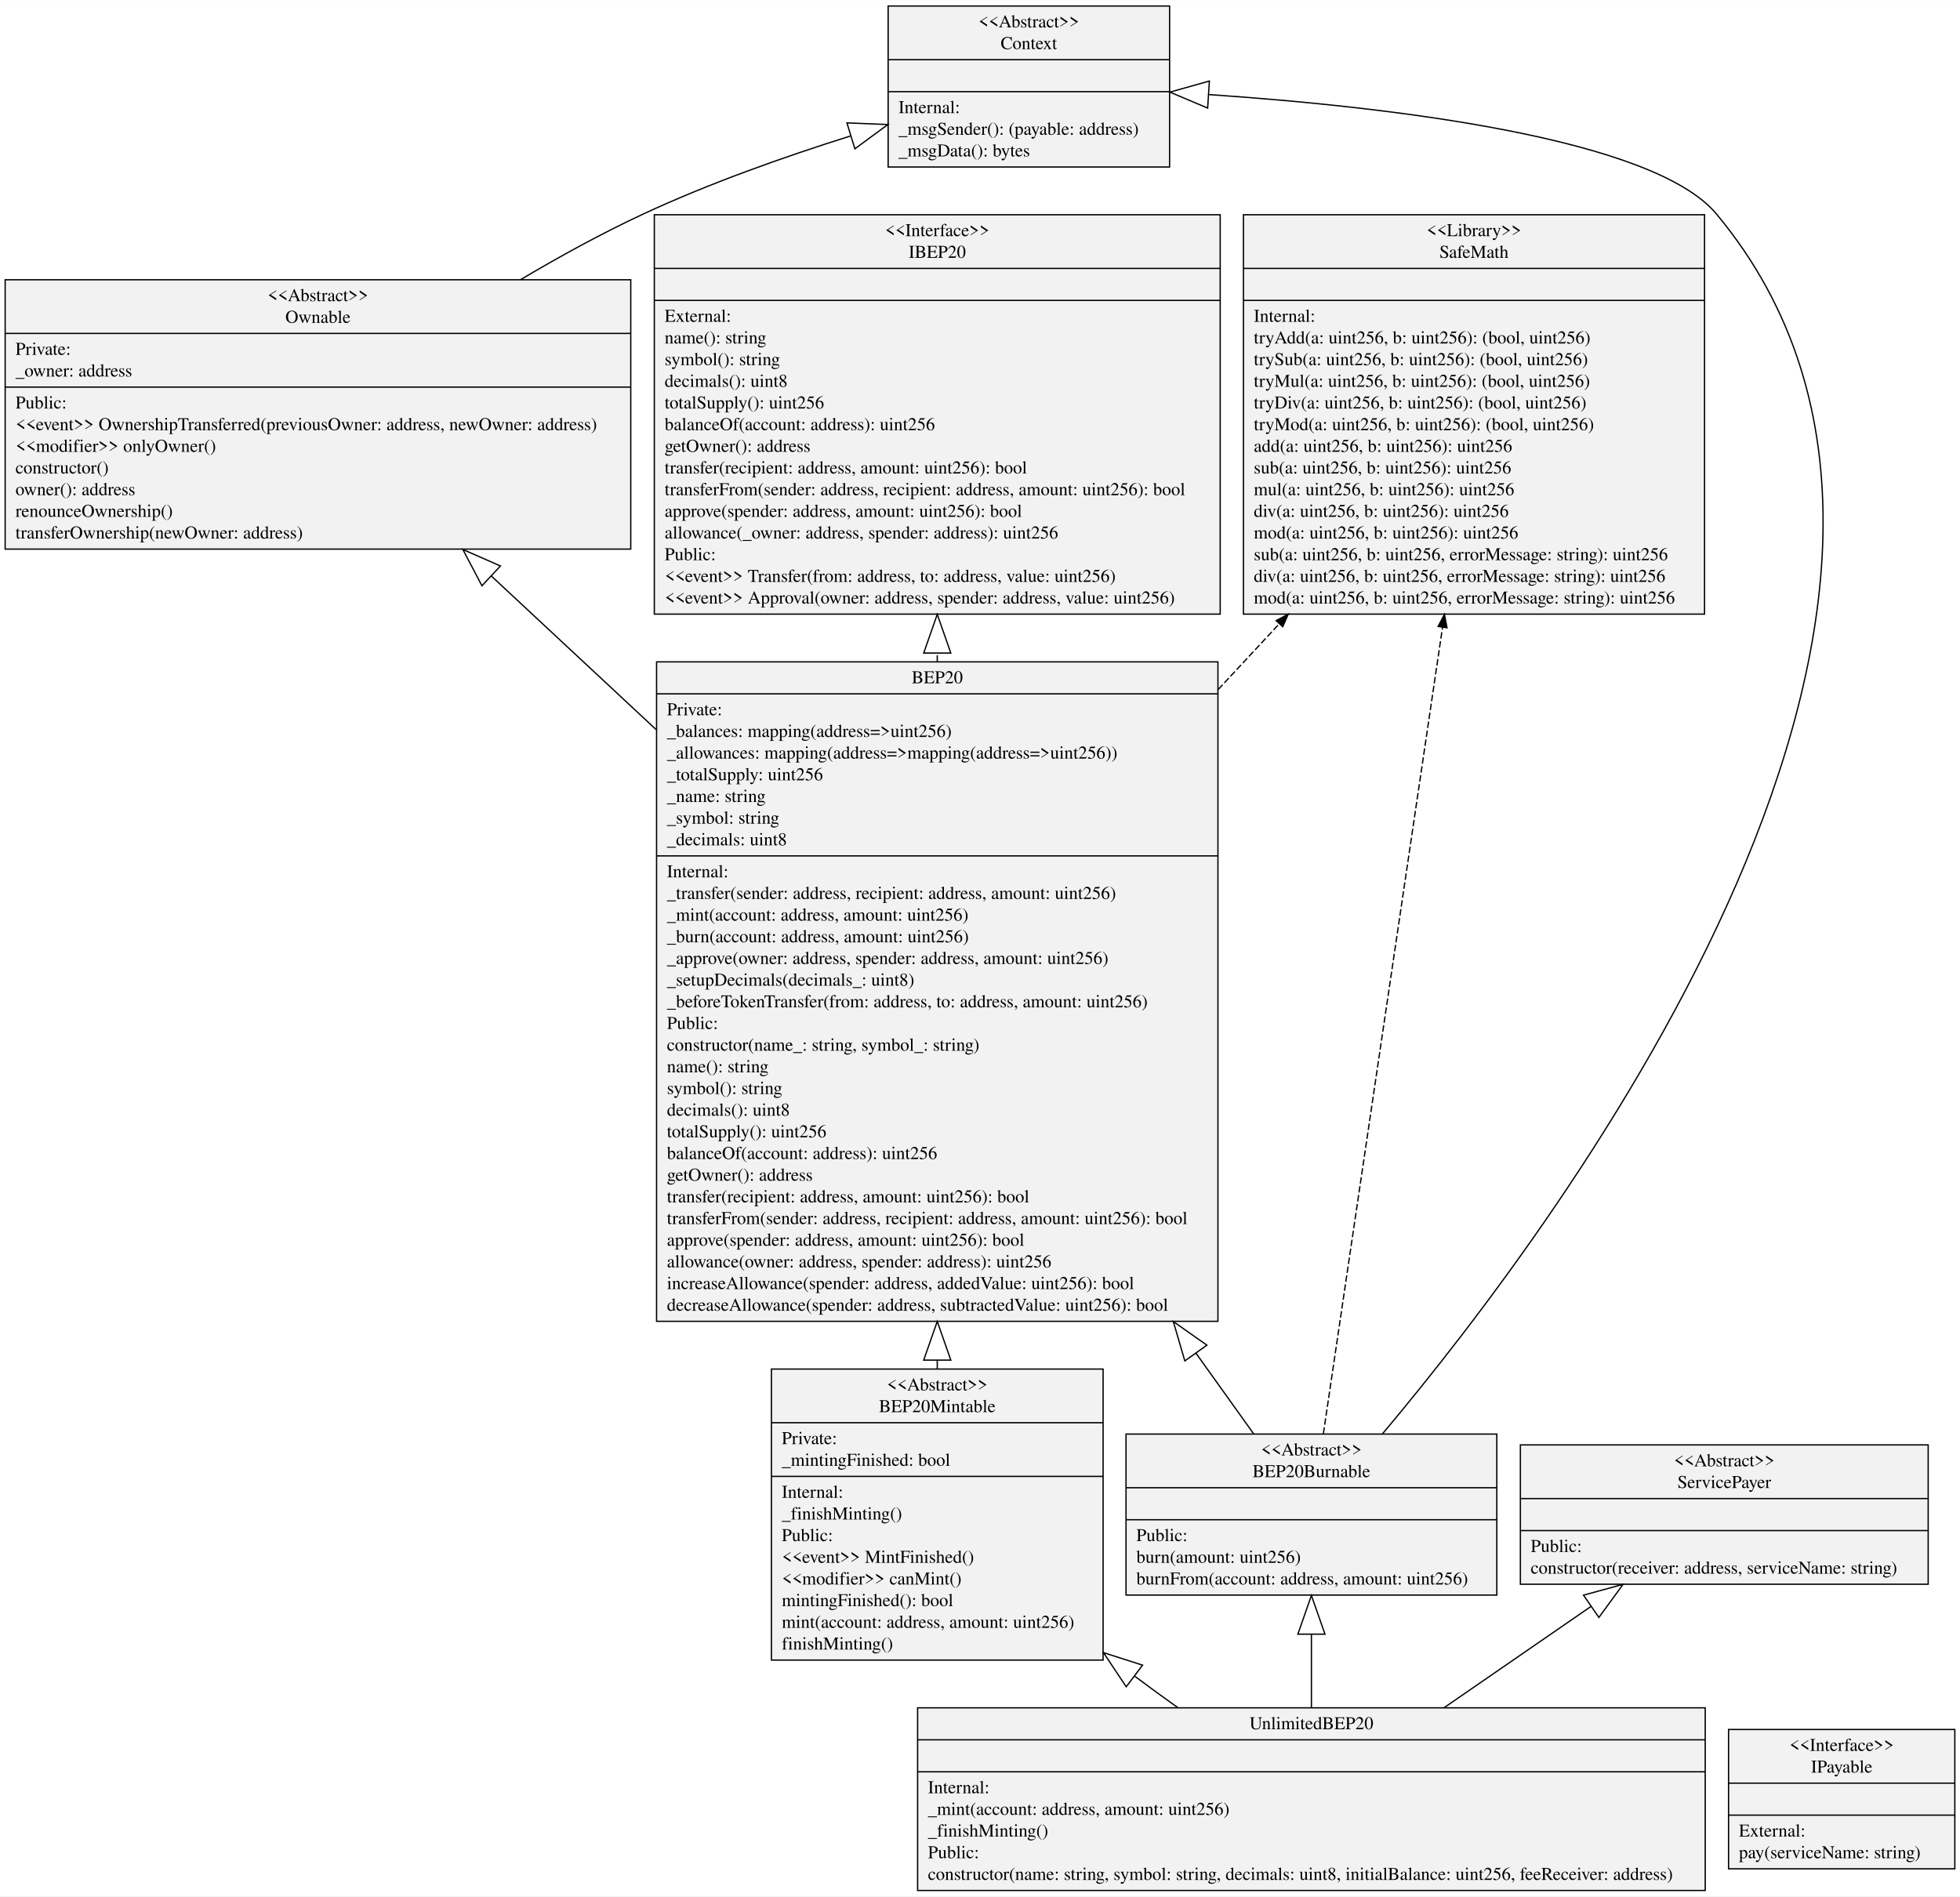
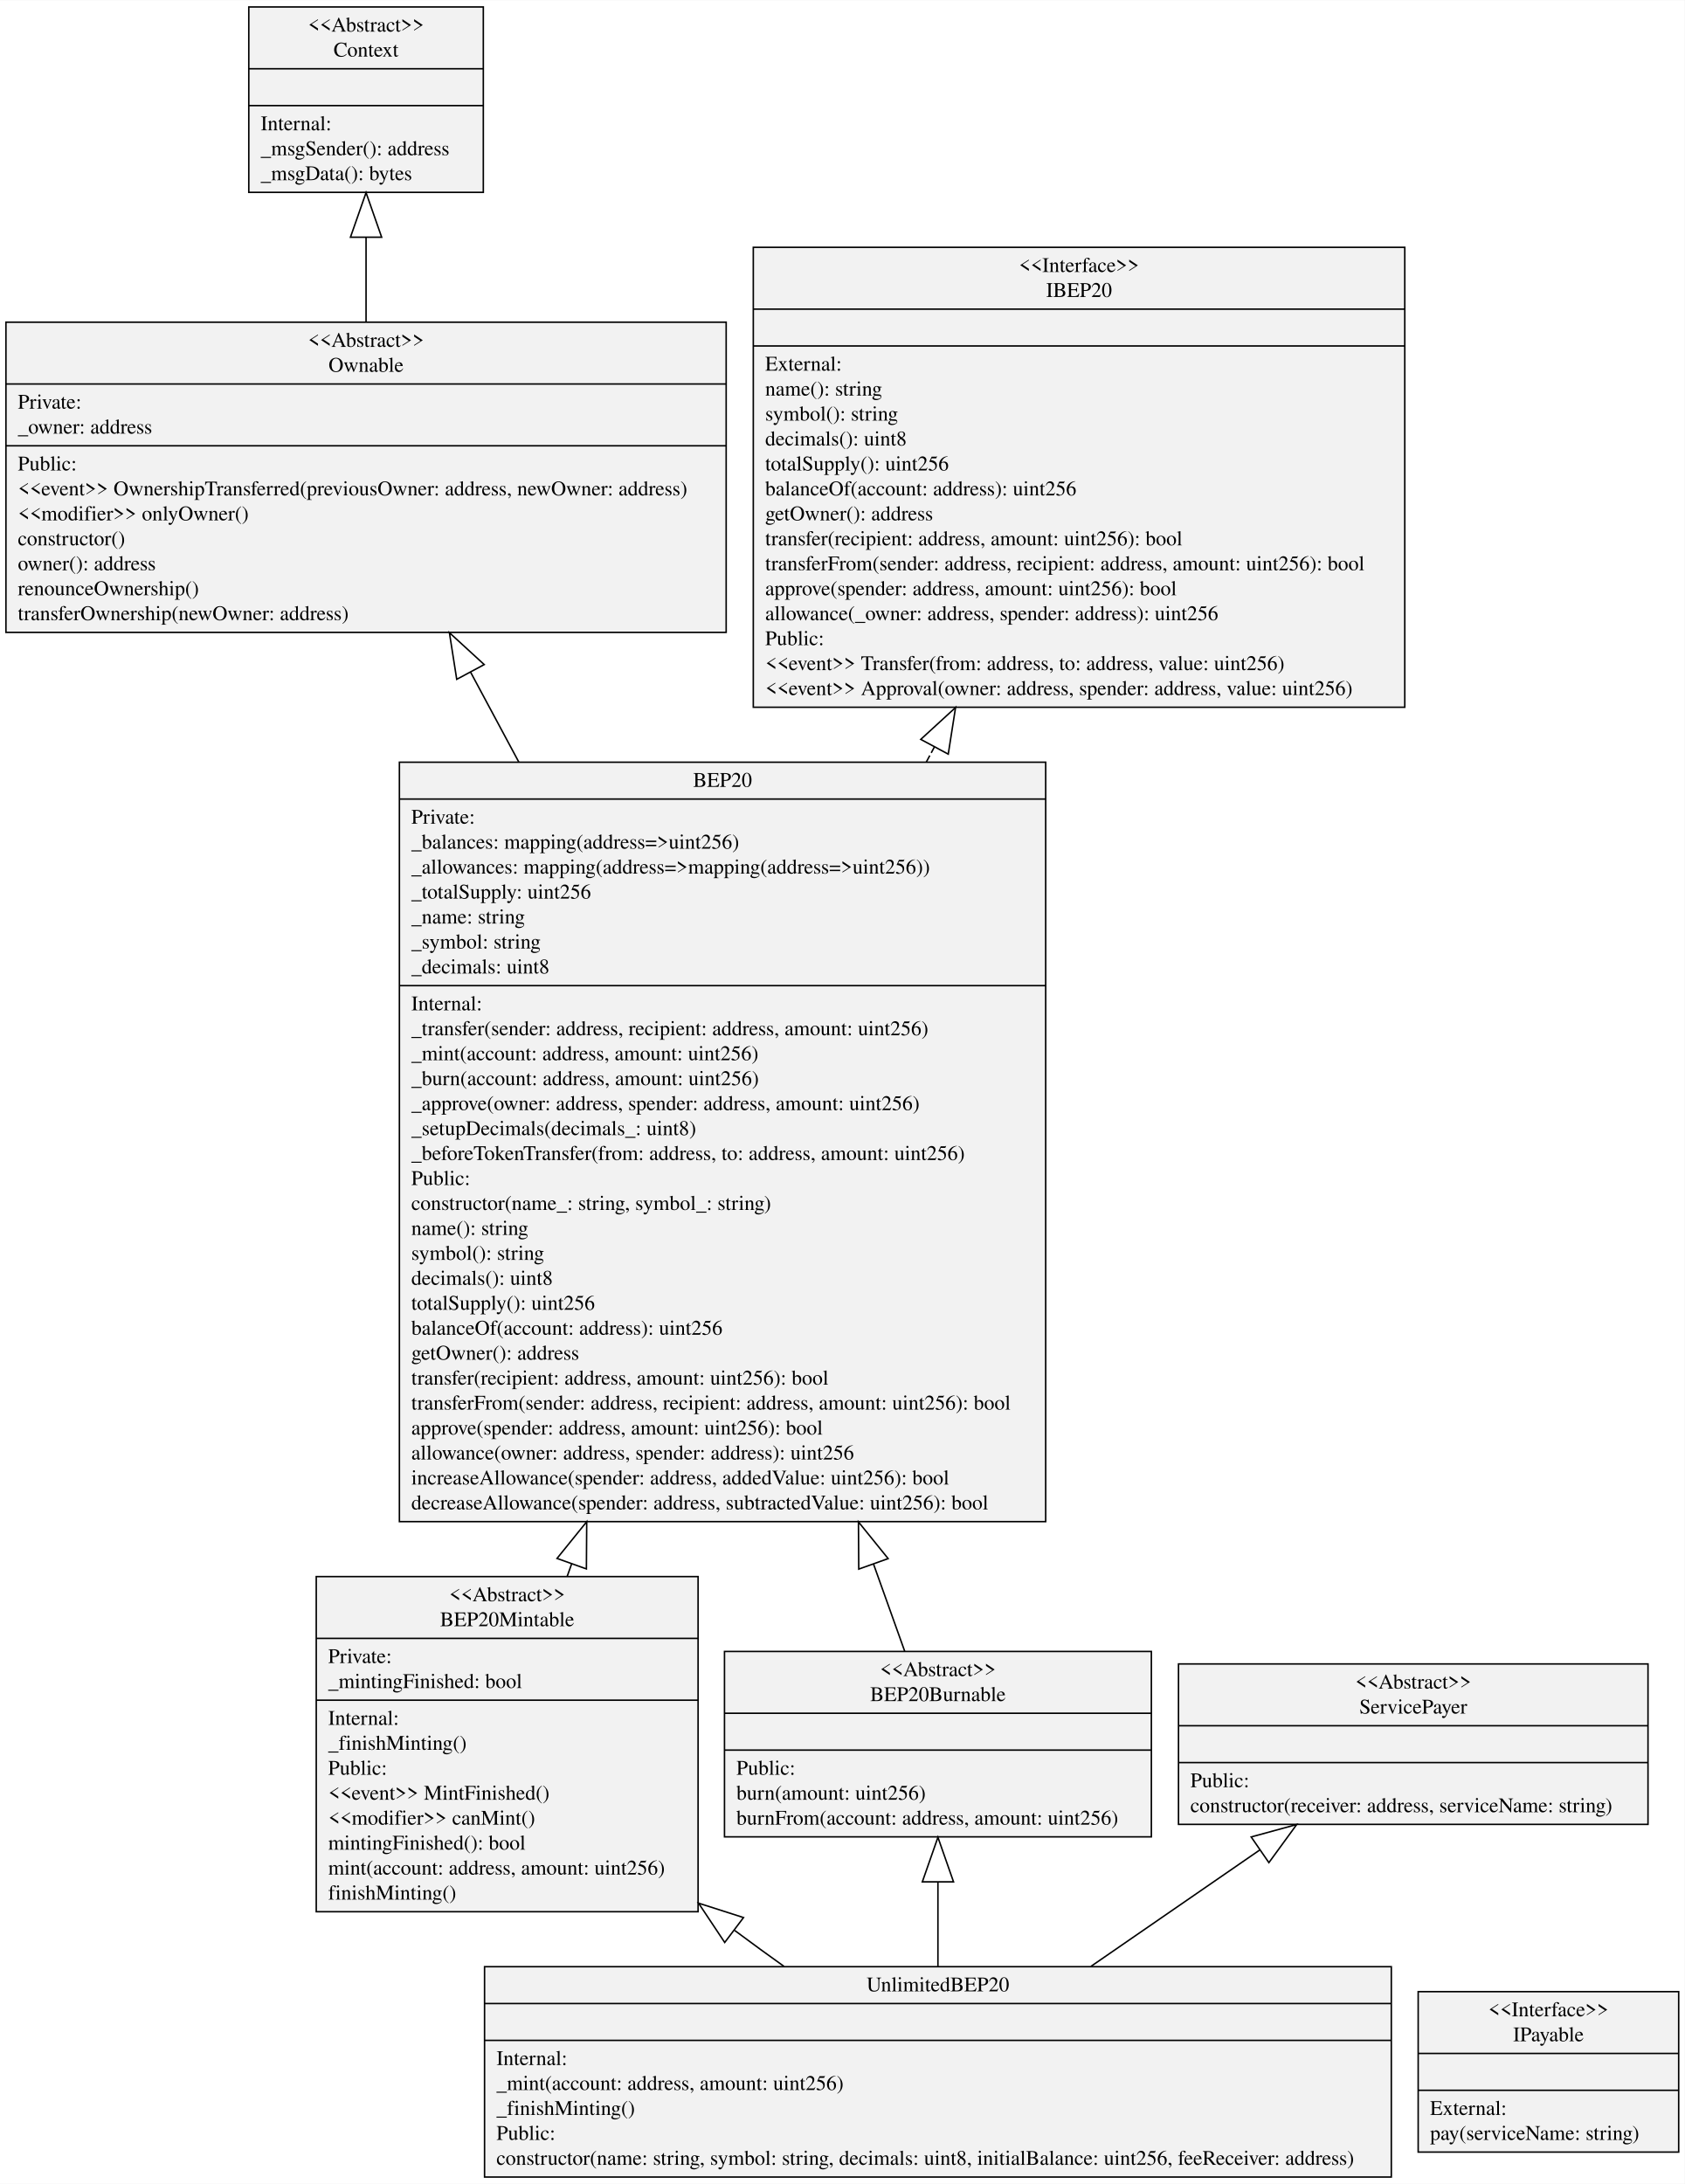
- <svg xmlns="http://www.w3.org/2000/svg" width="1519pt" height="1470pt" viewBox="0.00 0.00 1519.13 1469.80">
+ <svg xmlns="http://www.w3.org/2000/svg" width="1134pt" height="1470pt" viewBox="0.00 0.00 1134.13 1469.80">
  <g id="graph0" class="graph" transform="scale(1 1) rotate(0) translate(4 1465.8)">
-     <polygon fill="#ffffff" stroke="transparent" points="-4,4 -4,-1465.8 1515.126,-1465.8 1515.126,4 -4,4" />
+     <polygon fill="#ffffff" stroke="transparent" points="-4,4 -4,-1465.8 1130.126,-1465.8 1130.126,4 -4,4" />
    <g id="node1" class="node">
-       <polygon fill="#f2f2f2" stroke="#000000" points="684.365,-1336.5 684.365,-1461.3 902.509,-1461.3 902.509,-1336.5 684.365,-1336.5" />
-       <text text-anchor="middle" x="793.437" y="-1444.7" font-family="Times,serif" font-size="14.00" fill="#000000">&lt;&lt;Abstract&gt;&gt;</text>
-       <text text-anchor="middle" x="793.437" y="-1427.9" font-family="Times,serif" font-size="14.00" fill="#000000">Context</text>
-       <polyline fill="none" stroke="#000000" points="684.365,-1419.7 902.509,-1419.7 " />
-       <text text-anchor="middle" x="793.437" y="-1403.1" font-family="Times,serif" font-size="14.00" fill="#000000"> </text>
-       <polyline fill="none" stroke="#000000" points="684.365,-1394.9 902.509,-1394.9 " />
-       <text text-anchor="start" x="692.365" y="-1378.3" font-family="Times,serif" font-size="14.00" fill="#000000">Internal:</text>
-       <text text-anchor="start" x="692.365" y="-1361.5" font-family="Times,serif" font-size="14.00" fill="#000000">    _msgSender(): (payable: address)</text>
-       <text text-anchor="start" x="692.365" y="-1344.7" font-family="Times,serif" font-size="14.00" fill="#000000">    _msgData(): bytes</text>
+       <polygon fill="#f2f2f2" stroke="#000000" points="163.488,-1336.5 163.488,-1461.3 321.386,-1461.3 321.386,-1336.5 163.488,-1336.5" />
+       <text text-anchor="middle" x="242.437" y="-1444.7" font-family="Times,serif" font-size="14.00" fill="#000000">&lt;&lt;Abstract&gt;&gt;</text>
+       <text text-anchor="middle" x="242.437" y="-1427.9" font-family="Times,serif" font-size="14.00" fill="#000000">Context</text>
+       <polyline fill="none" stroke="#000000" points="163.488,-1419.7 321.386,-1419.7 " />
+       <text text-anchor="middle" x="242.437" y="-1403.1" font-family="Times,serif" font-size="14.00" fill="#000000"> </text>
+       <polyline fill="none" stroke="#000000" points="163.488,-1394.9 321.386,-1394.9 " />
+       <text text-anchor="start" x="171.488" y="-1378.3" font-family="Times,serif" font-size="14.00" fill="#000000">Internal:</text>
+       <text text-anchor="start" x="171.488" y="-1361.5" font-family="Times,serif" font-size="14.00" fill="#000000">    _msgSender(): address</text>
+       <text text-anchor="start" x="171.488" y="-1344.7" font-family="Times,serif" font-size="14.00" fill="#000000">    _msgData(): bytes</text>
    </g>
    <g id="node2" class="node">
      <polygon fill="#f2f2f2" stroke="#000000" points="0,-1040.3 0,-1249.1 484.874,-1249.1 484.874,-1040.3 0,-1040.3" />
      <text text-anchor="middle" x="242.437" y="-1232.5" font-family="Times,serif" font-size="14.00" fill="#000000">&lt;&lt;Abstract&gt;&gt;</text>
      <text text-anchor="middle" x="242.437" y="-1215.7" font-family="Times,serif" font-size="14.00" fill="#000000">Ownable</text>
      <polyline fill="none" stroke="#000000" points="0,-1207.5 484.874,-1207.5 " />
      <text text-anchor="start" x="8" y="-1190.9" font-family="Times,serif" font-size="14.00" fill="#000000">Private:</text>
      <text text-anchor="start" x="8" y="-1174.1" font-family="Times,serif" font-size="14.00" fill="#000000">   _owner: address</text>
      <polyline fill="none" stroke="#000000" points="0,-1165.9 484.874,-1165.9 " />
      <text text-anchor="start" x="8" y="-1149.3" font-family="Times,serif" font-size="14.00" fill="#000000">Public:</text>
      <text text-anchor="start" x="8" y="-1132.5" font-family="Times,serif" font-size="14.00" fill="#000000">    &lt;&lt;event&gt;&gt; OwnershipTransferred(previousOwner: address, newOwner: address)</text>
      <text text-anchor="start" x="8" y="-1115.7" font-family="Times,serif" font-size="14.00" fill="#000000">    &lt;&lt;modifier&gt;&gt; onlyOwner()</text>
      <text text-anchor="start" x="8" y="-1098.9" font-family="Times,serif" font-size="14.00" fill="#000000">    constructor()</text>
      <text text-anchor="start" x="8" y="-1082.1" font-family="Times,serif" font-size="14.00" fill="#000000">    owner(): address</text>
      <text text-anchor="start" x="8" y="-1065.3" font-family="Times,serif" font-size="14.00" fill="#000000">    renounceOwnership()</text>
      <text text-anchor="start" x="8" y="-1048.5" font-family="Times,serif" font-size="14.00" fill="#000000">    transferOwnership(newOwner: address)</text>
    </g>
    <g id="edge1" class="edge">
-       <path fill="none" stroke="#000000" d="M399.629,-1249.28C430.369,-1267.504 462.875,-1285.3 494.437,-1300 545.414,-1323.742 603.692,-1344.371 655.176,-1360.555" />
-       <polygon fill="none" stroke="#000000" points="652.434,-1370.697 684.194,-1369.44 658.583,-1350.617 652.434,-1370.697" />
+       <path fill="none" stroke="#000000" d="M242.437,-1249.193C242.437,-1268.026 242.437,-1287.544 242.437,-1306.019" />
+       <polygon fill="none" stroke="#000000" points="231.937,-1306.303 242.437,-1336.303 252.937,-1306.304 231.937,-1306.303" />
    </g>
    <g id="node3" class="node">
-       <polygon fill="#f2f2f2" stroke="#000000" points="959.741,-989.9 959.741,-1299.5 1317.133,-1299.5 1317.133,-989.9 959.741,-989.9" />
-       <text text-anchor="middle" x="1138.437" y="-1282.9" font-family="Times,serif" font-size="14.00" fill="#000000">&lt;&lt;Library&gt;&gt;</text>
-       <text text-anchor="middle" x="1138.437" y="-1266.1" font-family="Times,serif" font-size="14.00" fill="#000000">SafeMath</text>
-       <polyline fill="none" stroke="#000000" points="959.741,-1257.9 1317.133,-1257.9 " />
-       <text text-anchor="middle" x="1138.437" y="-1241.3" font-family="Times,serif" font-size="14.00" fill="#000000"> </text>
-       <polyline fill="none" stroke="#000000" points="959.741,-1233.1 1317.133,-1233.1 " />
-       <text text-anchor="start" x="967.741" y="-1216.5" font-family="Times,serif" font-size="14.00" fill="#000000">Internal:</text>
-       <text text-anchor="start" x="967.741" y="-1199.7" font-family="Times,serif" font-size="14.00" fill="#000000">    tryAdd(a: uint256, b: uint256): (bool, uint256)</text>
-       <text text-anchor="start" x="967.741" y="-1182.9" font-family="Times,serif" font-size="14.00" fill="#000000">    trySub(a: uint256, b: uint256): (bool, uint256)</text>
-       <text text-anchor="start" x="967.741" y="-1166.1" font-family="Times,serif" font-size="14.00" fill="#000000">    tryMul(a: uint256, b: uint256): (bool, uint256)</text>
-       <text text-anchor="start" x="967.741" y="-1149.3" font-family="Times,serif" font-size="14.00" fill="#000000">    tryDiv(a: uint256, b: uint256): (bool, uint256)</text>
-       <text text-anchor="start" x="967.741" y="-1132.5" font-family="Times,serif" font-size="14.00" fill="#000000">    tryMod(a: uint256, b: uint256): (bool, uint256)</text>
-       <text text-anchor="start" x="967.741" y="-1115.7" font-family="Times,serif" font-size="14.00" fill="#000000">    add(a: uint256, b: uint256): uint256</text>
-       <text text-anchor="start" x="967.741" y="-1098.9" font-family="Times,serif" font-size="14.00" fill="#000000">    sub(a: uint256, b: uint256): uint256</text>
-       <text text-anchor="start" x="967.741" y="-1082.1" font-family="Times,serif" font-size="14.00" fill="#000000">    mul(a: uint256, b: uint256): uint256</text>
-       <text text-anchor="start" x="967.741" y="-1065.3" font-family="Times,serif" font-size="14.00" fill="#000000">    div(a: uint256, b: uint256): uint256</text>
-       <text text-anchor="start" x="967.741" y="-1048.5" font-family="Times,serif" font-size="14.00" fill="#000000">    mod(a: uint256, b: uint256): uint256</text>
-       <text text-anchor="start" x="967.741" y="-1031.7" font-family="Times,serif" font-size="14.00" fill="#000000">    sub(a: uint256, b: uint256, errorMessage: string): uint256</text>
-       <text text-anchor="start" x="967.741" y="-1014.9" font-family="Times,serif" font-size="14.00" fill="#000000">    div(a: uint256, b: uint256, errorMessage: string): uint256</text>
-       <text text-anchor="start" x="967.741" y="-998.1" font-family="Times,serif" font-size="14.00" fill="#000000">    mod(a: uint256, b: uint256, errorMessage: string): uint256</text>
-     </g>
-     <g id="node4" class="node">
      <polygon fill="#f2f2f2" stroke="#000000" points="503.137,-989.9 503.137,-1299.5 941.737,-1299.5 941.737,-989.9 503.137,-989.9" />
      <text text-anchor="middle" x="722.437" y="-1282.9" font-family="Times,serif" font-size="14.00" fill="#000000">&lt;&lt;Interface&gt;&gt;</text>
      <text text-anchor="middle" x="722.437" y="-1266.1" font-family="Times,serif" font-size="14.00" fill="#000000">IBEP20</text>
      <polyline fill="none" stroke="#000000" points="503.137,-1257.9 941.737,-1257.9 " />
      <text text-anchor="middle" x="722.437" y="-1241.3" font-family="Times,serif" font-size="14.00" fill="#000000"> </text>
      <polyline fill="none" stroke="#000000" points="503.137,-1233.1 941.737,-1233.1 " />
      <text text-anchor="start" x="511.137" y="-1216.5" font-family="Times,serif" font-size="14.00" fill="#000000">External:</text>
      <text text-anchor="start" x="511.137" y="-1199.7" font-family="Times,serif" font-size="14.00" fill="#000000">     name(): string</text>
      <text text-anchor="start" x="511.137" y="-1182.9" font-family="Times,serif" font-size="14.00" fill="#000000">     symbol(): string</text>
      <text text-anchor="start" x="511.137" y="-1166.1" font-family="Times,serif" font-size="14.00" fill="#000000">     decimals(): uint8</text>
      <text text-anchor="start" x="511.137" y="-1149.3" font-family="Times,serif" font-size="14.00" fill="#000000">     totalSupply(): uint256</text>
      <text text-anchor="start" x="511.137" y="-1132.5" font-family="Times,serif" font-size="14.00" fill="#000000">     balanceOf(account: address): uint256</text>
      <text text-anchor="start" x="511.137" y="-1115.7" font-family="Times,serif" font-size="14.00" fill="#000000">     getOwner(): address</text>
      <text text-anchor="start" x="511.137" y="-1098.9" font-family="Times,serif" font-size="14.00" fill="#000000">     transfer(recipient: address, amount: uint256): bool</text>
      <text text-anchor="start" x="511.137" y="-1082.1" font-family="Times,serif" font-size="14.00" fill="#000000">     transferFrom(sender: address, recipient: address, amount: uint256): bool</text>
      <text text-anchor="start" x="511.137" y="-1065.3" font-family="Times,serif" font-size="14.00" fill="#000000">     approve(spender: address, amount: uint256): bool</text>
      <text text-anchor="start" x="511.137" y="-1048.5" font-family="Times,serif" font-size="14.00" fill="#000000">     allowance(_owner: address, spender: address): uint256</text>
      <text text-anchor="start" x="511.137" y="-1031.7" font-family="Times,serif" font-size="14.00" fill="#000000">Public:</text>
      <text text-anchor="start" x="511.137" y="-1014.9" font-family="Times,serif" font-size="14.00" fill="#000000">    &lt;&lt;event&gt;&gt; Transfer(from: address, to: address, value: uint256)</text>
      <text text-anchor="start" x="511.137" y="-998.1" font-family="Times,serif" font-size="14.00" fill="#000000">    &lt;&lt;event&gt;&gt; Approval(owner: address, spender: address, value: uint256)</text>
    </g>
-     <g id="node5" class="node">
-       <polygon fill="#f2f2f2" stroke="#000000" points="504.887,-441.7 504.887,-952.9 939.987,-952.9 939.987,-441.7 504.887,-441.7" />
-       <text text-anchor="middle" x="722.437" y="-936.3" font-family="Times,serif" font-size="14.00" fill="#000000">BEP20</text>
-       <polyline fill="none" stroke="#000000" points="504.887,-928.1 939.987,-928.1 " />
-       <text text-anchor="start" x="512.887" y="-911.5" font-family="Times,serif" font-size="14.00" fill="#000000">Private:</text>
-       <text text-anchor="start" x="512.887" y="-894.7" font-family="Times,serif" font-size="14.00" fill="#000000">   _balances: mapping(address=&gt;uint256)</text>
-       <text text-anchor="start" x="512.887" y="-877.9" font-family="Times,serif" font-size="14.00" fill="#000000">   _allowances: mapping(address=&gt;mapping(address=&gt;uint256))</text>
-       <text text-anchor="start" x="512.887" y="-861.1" font-family="Times,serif" font-size="14.00" fill="#000000">   _totalSupply: uint256</text>
-       <text text-anchor="start" x="512.887" y="-844.3" font-family="Times,serif" font-size="14.00" fill="#000000">   _name: string</text>
-       <text text-anchor="start" x="512.887" y="-827.5" font-family="Times,serif" font-size="14.00" fill="#000000">   _symbol: string</text>
-       <text text-anchor="start" x="512.887" y="-810.7" font-family="Times,serif" font-size="14.00" fill="#000000">   _decimals: uint8</text>
-       <polyline fill="none" stroke="#000000" points="504.887,-802.5 939.987,-802.5 " />
-       <text text-anchor="start" x="512.887" y="-785.9" font-family="Times,serif" font-size="14.00" fill="#000000">Internal:</text>
-       <text text-anchor="start" x="512.887" y="-769.1" font-family="Times,serif" font-size="14.00" fill="#000000">    _transfer(sender: address, recipient: address, amount: uint256)</text>
-       <text text-anchor="start" x="512.887" y="-752.3" font-family="Times,serif" font-size="14.00" fill="#000000">    _mint(account: address, amount: uint256)</text>
-       <text text-anchor="start" x="512.887" y="-735.5" font-family="Times,serif" font-size="14.00" fill="#000000">    _burn(account: address, amount: uint256)</text>
-       <text text-anchor="start" x="512.887" y="-718.7" font-family="Times,serif" font-size="14.00" fill="#000000">    _approve(owner: address, spender: address, amount: uint256)</text>
-       <text text-anchor="start" x="512.887" y="-701.9" font-family="Times,serif" font-size="14.00" fill="#000000">    _setupDecimals(decimals_: uint8)</text>
-       <text text-anchor="start" x="512.887" y="-685.1" font-family="Times,serif" font-size="14.00" fill="#000000">    _beforeTokenTransfer(from: address, to: address, amount: uint256)</text>
-       <text text-anchor="start" x="512.887" y="-668.3" font-family="Times,serif" font-size="14.00" fill="#000000">Public:</text>
-       <text text-anchor="start" x="512.887" y="-651.5" font-family="Times,serif" font-size="14.00" fill="#000000">    constructor(name_: string, symbol_: string)</text>
-       <text text-anchor="start" x="512.887" y="-634.7" font-family="Times,serif" font-size="14.00" fill="#000000">    name(): string</text>
-       <text text-anchor="start" x="512.887" y="-617.9" font-family="Times,serif" font-size="14.00" fill="#000000">    symbol(): string</text>
-       <text text-anchor="start" x="512.887" y="-601.1" font-family="Times,serif" font-size="14.00" fill="#000000">    decimals(): uint8</text>
-       <text text-anchor="start" x="512.887" y="-584.3" font-family="Times,serif" font-size="14.00" fill="#000000">    totalSupply(): uint256</text>
-       <text text-anchor="start" x="512.887" y="-567.5" font-family="Times,serif" font-size="14.00" fill="#000000">    balanceOf(account: address): uint256</text>
-       <text text-anchor="start" x="512.887" y="-550.7" font-family="Times,serif" font-size="14.00" fill="#000000">    getOwner(): address</text>
-       <text text-anchor="start" x="512.887" y="-533.9" font-family="Times,serif" font-size="14.00" fill="#000000">    transfer(recipient: address, amount: uint256): bool</text>
-       <text text-anchor="start" x="512.887" y="-517.1" font-family="Times,serif" font-size="14.00" fill="#000000">    transferFrom(sender: address, recipient: address, amount: uint256): bool</text>
-       <text text-anchor="start" x="512.887" y="-500.3" font-family="Times,serif" font-size="14.00" fill="#000000">    approve(spender: address, amount: uint256): bool</text>
-       <text text-anchor="start" x="512.887" y="-483.5" font-family="Times,serif" font-size="14.00" fill="#000000">    allowance(owner: address, spender: address): uint256</text>
-       <text text-anchor="start" x="512.887" y="-466.7" font-family="Times,serif" font-size="14.00" fill="#000000">    increaseAllowance(spender: address, addedValue: uint256): bool</text>
-       <text text-anchor="start" x="512.887" y="-449.9" font-family="Times,serif" font-size="14.00" fill="#000000">    decreaseAllowance(spender: address, subtractedValue: uint256): bool</text>
+     <g id="node4" class="node">
+       <polygon fill="#f2f2f2" stroke="#000000" points="264.887,-441.7 264.887,-952.9 699.987,-952.9 699.987,-441.7 264.887,-441.7" />
+       <text text-anchor="middle" x="482.437" y="-936.3" font-family="Times,serif" font-size="14.00" fill="#000000">BEP20</text>
+       <polyline fill="none" stroke="#000000" points="264.887,-928.1 699.987,-928.1 " />
+       <text text-anchor="start" x="272.887" y="-911.5" font-family="Times,serif" font-size="14.00" fill="#000000">Private:</text>
+       <text text-anchor="start" x="272.887" y="-894.7" font-family="Times,serif" font-size="14.00" fill="#000000">   _balances: mapping(address=&gt;uint256)</text>
+       <text text-anchor="start" x="272.887" y="-877.9" font-family="Times,serif" font-size="14.00" fill="#000000">   _allowances: mapping(address=&gt;mapping(address=&gt;uint256))</text>
+       <text text-anchor="start" x="272.887" y="-861.1" font-family="Times,serif" font-size="14.00" fill="#000000">   _totalSupply: uint256</text>
+       <text text-anchor="start" x="272.887" y="-844.3" font-family="Times,serif" font-size="14.00" fill="#000000">   _name: string</text>
+       <text text-anchor="start" x="272.887" y="-827.5" font-family="Times,serif" font-size="14.00" fill="#000000">   _symbol: string</text>
+       <text text-anchor="start" x="272.887" y="-810.7" font-family="Times,serif" font-size="14.00" fill="#000000">   _decimals: uint8</text>
+       <polyline fill="none" stroke="#000000" points="264.887,-802.5 699.987,-802.5 " />
+       <text text-anchor="start" x="272.887" y="-785.9" font-family="Times,serif" font-size="14.00" fill="#000000">Internal:</text>
+       <text text-anchor="start" x="272.887" y="-769.1" font-family="Times,serif" font-size="14.00" fill="#000000">    _transfer(sender: address, recipient: address, amount: uint256)</text>
+       <text text-anchor="start" x="272.887" y="-752.3" font-family="Times,serif" font-size="14.00" fill="#000000">    _mint(account: address, amount: uint256)</text>
+       <text text-anchor="start" x="272.887" y="-735.5" font-family="Times,serif" font-size="14.00" fill="#000000">    _burn(account: address, amount: uint256)</text>
+       <text text-anchor="start" x="272.887" y="-718.7" font-family="Times,serif" font-size="14.00" fill="#000000">    _approve(owner: address, spender: address, amount: uint256)</text>
+       <text text-anchor="start" x="272.887" y="-701.9" font-family="Times,serif" font-size="14.00" fill="#000000">    _setupDecimals(decimals_: uint8)</text>
+       <text text-anchor="start" x="272.887" y="-685.1" font-family="Times,serif" font-size="14.00" fill="#000000">    _beforeTokenTransfer(from: address, to: address, amount: uint256)</text>
+       <text text-anchor="start" x="272.887" y="-668.3" font-family="Times,serif" font-size="14.00" fill="#000000">Public:</text>
+       <text text-anchor="start" x="272.887" y="-651.5" font-family="Times,serif" font-size="14.00" fill="#000000">    constructor(name_: string, symbol_: string)</text>
+       <text text-anchor="start" x="272.887" y="-634.7" font-family="Times,serif" font-size="14.00" fill="#000000">    name(): string</text>
+       <text text-anchor="start" x="272.887" y="-617.9" font-family="Times,serif" font-size="14.00" fill="#000000">    symbol(): string</text>
+       <text text-anchor="start" x="272.887" y="-601.1" font-family="Times,serif" font-size="14.00" fill="#000000">    decimals(): uint8</text>
+       <text text-anchor="start" x="272.887" y="-584.3" font-family="Times,serif" font-size="14.00" fill="#000000">    totalSupply(): uint256</text>
+       <text text-anchor="start" x="272.887" y="-567.5" font-family="Times,serif" font-size="14.00" fill="#000000">    balanceOf(account: address): uint256</text>
+       <text text-anchor="start" x="272.887" y="-550.7" font-family="Times,serif" font-size="14.00" fill="#000000">    getOwner(): address</text>
+       <text text-anchor="start" x="272.887" y="-533.9" font-family="Times,serif" font-size="14.00" fill="#000000">    transfer(recipient: address, amount: uint256): bool</text>
+       <text text-anchor="start" x="272.887" y="-517.1" font-family="Times,serif" font-size="14.00" fill="#000000">    transferFrom(sender: address, recipient: address, amount: uint256): bool</text>
+       <text text-anchor="start" x="272.887" y="-500.3" font-family="Times,serif" font-size="14.00" fill="#000000">    approve(spender: address, amount: uint256): bool</text>
+       <text text-anchor="start" x="272.887" y="-483.5" font-family="Times,serif" font-size="14.00" fill="#000000">    allowance(owner: address, spender: address): uint256</text>
+       <text text-anchor="start" x="272.887" y="-466.7" font-family="Times,serif" font-size="14.00" fill="#000000">    increaseAllowance(spender: address, addedValue: uint256): bool</text>
+       <text text-anchor="start" x="272.887" y="-449.9" font-family="Times,serif" font-size="14.00" fill="#000000">    decreaseAllowance(spender: address, subtractedValue: uint256): bool</text>
    </g>
    <g id="edge2" class="edge">
-       <path fill="none" stroke="#000000" d="M504.558,-900.382C461.053,-940.932 416.57,-982.394 376.893,-1019.376" />
-       <polygon fill="none" stroke="#000000" points="369.545,-1011.871 354.758,-1040.007 383.863,-1027.233 369.545,-1011.871" />
+       <path fill="none" stroke="#000000" d="M345.263,-953.015C334.094,-973.836 323.127,-994.28 312.762,-1013.603" />
+       <polygon fill="none" stroke="#000000" points="303.477,-1008.7 298.548,-1040.1 321.982,-1018.627 303.477,-1008.7" />
+     </g>
+     <g id="edge3" class="edge">
+       <path fill="none" stroke="#000000" stroke-dasharray="5,2" d="M619.611,-953.015C621.434,-956.414 623.252,-959.803 625.063,-963.178" />
+       <polygon fill="none" stroke="#000000" points="615.878,-968.269 639.312,-989.742 634.384,-958.342 615.878,-968.269" />
+     </g>
+     <g id="node5" class="node">
+       <polygon fill="#f2f2f2" stroke="#000000" points="208.905,-179.1 208.905,-404.7 465.969,-404.7 465.969,-179.1 208.905,-179.1" />
+       <text text-anchor="middle" x="337.437" y="-388.1" font-family="Times,serif" font-size="14.00" fill="#000000">&lt;&lt;Abstract&gt;&gt;</text>
+       <text text-anchor="middle" x="337.437" y="-371.3" font-family="Times,serif" font-size="14.00" fill="#000000">BEP20Mintable</text>
+       <polyline fill="none" stroke="#000000" points="208.905,-363.1 465.969,-363.1 " />
+       <text text-anchor="start" x="216.905" y="-346.5" font-family="Times,serif" font-size="14.00" fill="#000000">Private:</text>
+       <text text-anchor="start" x="216.905" y="-329.7" font-family="Times,serif" font-size="14.00" fill="#000000">   _mintingFinished: bool</text>
+       <polyline fill="none" stroke="#000000" points="208.905,-321.5 465.969,-321.5 " />
+       <text text-anchor="start" x="216.905" y="-304.9" font-family="Times,serif" font-size="14.00" fill="#000000">Internal:</text>
+       <text text-anchor="start" x="216.905" y="-288.1" font-family="Times,serif" font-size="14.00" fill="#000000">    _finishMinting()</text>
+       <text text-anchor="start" x="216.905" y="-271.3" font-family="Times,serif" font-size="14.00" fill="#000000">Public:</text>
+       <text text-anchor="start" x="216.905" y="-254.5" font-family="Times,serif" font-size="14.00" fill="#000000">    &lt;&lt;event&gt;&gt; MintFinished()</text>
+       <text text-anchor="start" x="216.905" y="-237.7" font-family="Times,serif" font-size="14.00" fill="#000000">    &lt;&lt;modifier&gt;&gt; canMint()</text>
+       <text text-anchor="start" x="216.905" y="-220.9" font-family="Times,serif" font-size="14.00" fill="#000000">    mintingFinished(): bool</text>
+       <text text-anchor="start" x="216.905" y="-204.1" font-family="Times,serif" font-size="14.00" fill="#000000">    mint(account: address, amount: uint256)</text>
+       <text text-anchor="start" x="216.905" y="-187.3" font-family="Times,serif" font-size="14.00" fill="#000000">    finishMinting()</text>
    </g>
    <g id="edge4" class="edge">
-       <path fill="none" stroke="#000000" stroke-dasharray="5,2" d="M940.184,-931.482C956.123,-948.625 971.986,-965.686 987.397,-982.26" />
-       <polygon fill="#000000" stroke="#000000" points="985.072,-984.899 994.445,-989.839 990.199,-980.133 985.072,-984.899" />
-     </g>
-     <g id="edge3" class="edge">
-       <path fill="none" stroke="#000000" stroke-dasharray="5,2" d="M722.437,-953.015C722.437,-955.249 722.437,-957.478 722.437,-959.702" />
-       <polygon fill="none" stroke="#000000" points="711.937,-959.742 722.437,-989.742 732.937,-959.742 711.937,-959.742" />
+       <path fill="none" stroke="#000000" d="M377.828,-404.827C378.819,-407.599 379.821,-410.401 380.832,-413.227" />
+       <polygon fill="none" stroke="#000000" points="371.004,-416.928 390.994,-441.639 390.778,-409.855 371.004,-416.928" />
    </g>
    <g id="node6" class="node">
-       <polygon fill="#f2f2f2" stroke="#000000" points="593.905,-179.1 593.905,-404.7 850.969,-404.7 850.969,-179.1 593.905,-179.1" />
-       <text text-anchor="middle" x="722.437" y="-388.1" font-family="Times,serif" font-size="14.00" fill="#000000">&lt;&lt;Abstract&gt;&gt;</text>
-       <text text-anchor="middle" x="722.437" y="-371.3" font-family="Times,serif" font-size="14.00" fill="#000000">BEP20Mintable</text>
-       <polyline fill="none" stroke="#000000" points="593.905,-363.1 850.969,-363.1 " />
-       <text text-anchor="start" x="601.905" y="-346.5" font-family="Times,serif" font-size="14.00" fill="#000000">Private:</text>
-       <text text-anchor="start" x="601.905" y="-329.7" font-family="Times,serif" font-size="14.00" fill="#000000">   _mintingFinished: bool</text>
-       <polyline fill="none" stroke="#000000" points="593.905,-321.5 850.969,-321.5 " />
-       <text text-anchor="start" x="601.905" y="-304.9" font-family="Times,serif" font-size="14.00" fill="#000000">Internal:</text>
-       <text text-anchor="start" x="601.905" y="-288.1" font-family="Times,serif" font-size="14.00" fill="#000000">    _finishMinting()</text>
-       <text text-anchor="start" x="601.905" y="-271.3" font-family="Times,serif" font-size="14.00" fill="#000000">Public:</text>
-       <text text-anchor="start" x="601.905" y="-254.5" font-family="Times,serif" font-size="14.00" fill="#000000">    &lt;&lt;event&gt;&gt; MintFinished()</text>
-       <text text-anchor="start" x="601.905" y="-237.7" font-family="Times,serif" font-size="14.00" fill="#000000">    &lt;&lt;modifier&gt;&gt; canMint()</text>
-       <text text-anchor="start" x="601.905" y="-220.9" font-family="Times,serif" font-size="14.00" fill="#000000">    mintingFinished(): bool</text>
-       <text text-anchor="start" x="601.905" y="-204.1" font-family="Times,serif" font-size="14.00" fill="#000000">    mint(account: address, amount: uint256)</text>
-       <text text-anchor="start" x="601.905" y="-187.3" font-family="Times,serif" font-size="14.00" fill="#000000">    finishMinting()</text>
+       <polygon fill="#f2f2f2" stroke="#000000" points="483.743,-229.5 483.743,-354.3 771.131,-354.3 771.131,-229.5 483.743,-229.5" />
+       <text text-anchor="middle" x="627.437" y="-337.7" font-family="Times,serif" font-size="14.00" fill="#000000">&lt;&lt;Abstract&gt;&gt;</text>
+       <text text-anchor="middle" x="627.437" y="-320.9" font-family="Times,serif" font-size="14.00" fill="#000000">BEP20Burnable</text>
+       <polyline fill="none" stroke="#000000" points="483.743,-312.7 771.131,-312.7 " />
+       <text text-anchor="middle" x="627.437" y="-296.1" font-family="Times,serif" font-size="14.00" fill="#000000"> </text>
+       <polyline fill="none" stroke="#000000" points="483.743,-287.9 771.131,-287.9 " />
+       <text text-anchor="start" x="491.743" y="-271.3" font-family="Times,serif" font-size="14.00" fill="#000000">Public:</text>
+       <text text-anchor="start" x="491.743" y="-254.5" font-family="Times,serif" font-size="14.00" fill="#000000">    burn(amount: uint256)</text>
+       <text text-anchor="start" x="491.743" y="-237.7" font-family="Times,serif" font-size="14.00" fill="#000000">    burnFrom(account: address, amount: uint256)</text>
    </g>
    <g id="edge5" class="edge">
-       <path fill="none" stroke="#000000" d="M722.437,-404.827C722.437,-407.045 722.437,-409.281 722.437,-411.534" />
-       <polygon fill="none" stroke="#000000" points="711.937,-411.639 722.437,-441.639 732.937,-411.639 711.937,-411.639" />
+       <path fill="none" stroke="#000000" d="M605.098,-354.355C598.905,-371.671 591.754,-391.666 584.08,-413.121" />
+       <polygon fill="none" stroke="#000000" points="574.138,-409.74 573.921,-441.523 593.911,-416.812 574.138,-409.74" />
    </g>
    <g id="node7" class="node">
-       <polygon fill="#f2f2f2" stroke="#000000" points="868.743,-229.5 868.743,-354.3 1156.131,-354.3 1156.131,-229.5 868.743,-229.5" />
-       <text text-anchor="middle" x="1012.437" y="-337.7" font-family="Times,serif" font-size="14.00" fill="#000000">&lt;&lt;Abstract&gt;&gt;</text>
-       <text text-anchor="middle" x="1012.437" y="-320.9" font-family="Times,serif" font-size="14.00" fill="#000000">BEP20Burnable</text>
-       <polyline fill="none" stroke="#000000" points="868.743,-312.7 1156.131,-312.7 " />
-       <text text-anchor="middle" x="1012.437" y="-296.1" font-family="Times,serif" font-size="14.00" fill="#000000"> </text>
-       <polyline fill="none" stroke="#000000" points="868.743,-287.9 1156.131,-287.9 " />
-       <text text-anchor="start" x="876.743" y="-271.3" font-family="Times,serif" font-size="14.00" fill="#000000">Public:</text>
-       <text text-anchor="start" x="876.743" y="-254.5" font-family="Times,serif" font-size="14.00" fill="#000000">    burn(amount: uint256)</text>
-       <text text-anchor="start" x="876.743" y="-237.7" font-family="Times,serif" font-size="14.00" fill="#000000">    burnFrom(account: address, amount: uint256)</text>
+       <polygon fill="#f2f2f2" stroke="#000000" points="950.748,-17.3 950.748,-125.3 1126.126,-125.3 1126.126,-17.3 950.748,-17.3" />
+       <text text-anchor="middle" x="1038.437" y="-108.7" font-family="Times,serif" font-size="14.00" fill="#000000">&lt;&lt;Interface&gt;&gt;</text>
+       <text text-anchor="middle" x="1038.437" y="-91.9" font-family="Times,serif" font-size="14.00" fill="#000000">IPayable</text>
+       <polyline fill="none" stroke="#000000" points="950.748,-83.7 1126.126,-83.7 " />
+       <text text-anchor="middle" x="1038.437" y="-67.1" font-family="Times,serif" font-size="14.00" fill="#000000"> </text>
+       <polyline fill="none" stroke="#000000" points="950.748,-58.9 1126.126,-58.9 " />
+       <text text-anchor="start" x="958.748" y="-42.3" font-family="Times,serif" font-size="14.00" fill="#000000">External:</text>
+       <text text-anchor="start" x="958.748" y="-25.5" font-family="Times,serif" font-size="14.00" fill="#000000">     pay(serviceName: string)</text>
+     </g>
+     <g id="node8" class="node">
+       <polygon fill="#f2f2f2" stroke="#000000" points="789.397,-237.9 789.397,-345.9 1105.477,-345.9 1105.477,-237.9 789.397,-237.9" />
+       <text text-anchor="middle" x="947.437" y="-329.3" font-family="Times,serif" font-size="14.00" fill="#000000">&lt;&lt;Abstract&gt;&gt;</text>
+       <text text-anchor="middle" x="947.437" y="-312.5" font-family="Times,serif" font-size="14.00" fill="#000000">ServicePayer</text>
+       <polyline fill="none" stroke="#000000" points="789.397,-304.3 1105.477,-304.3 " />
+       <text text-anchor="middle" x="947.437" y="-287.7" font-family="Times,serif" font-size="14.00" fill="#000000"> </text>
+       <polyline fill="none" stroke="#000000" points="789.397,-279.5 1105.477,-279.5 " />
+       <text text-anchor="start" x="797.397" y="-262.9" font-family="Times,serif" font-size="14.00" fill="#000000">Public:</text>
+       <text text-anchor="start" x="797.397" y="-246.1" font-family="Times,serif" font-size="14.00" fill="#000000">    constructor(receiver: address, serviceName: string)</text>
+     </g>
+     <g id="node9" class="node">
+       <polygon fill="#f2f2f2" stroke="#000000" points="322.207,-.5 322.207,-142.1 932.667,-142.1 932.667,-.5 322.207,-.5" />
+       <text text-anchor="middle" x="627.437" y="-125.5" font-family="Times,serif" font-size="14.00" fill="#000000">UnlimitedBEP20</text>
+       <polyline fill="none" stroke="#000000" points="322.207,-117.3 932.667,-117.3 " />
+       <text text-anchor="middle" x="627.437" y="-100.7" font-family="Times,serif" font-size="14.00" fill="#000000"> </text>
+       <polyline fill="none" stroke="#000000" points="322.207,-92.5 932.667,-92.5 " />
+       <text text-anchor="start" x="330.207" y="-75.9" font-family="Times,serif" font-size="14.00" fill="#000000">Internal:</text>
+       <text text-anchor="start" x="330.207" y="-59.1" font-family="Times,serif" font-size="14.00" fill="#000000">    _mint(account: address, amount: uint256)</text>
+       <text text-anchor="start" x="330.207" y="-42.3" font-family="Times,serif" font-size="14.00" fill="#000000">    _finishMinting()</text>
+       <text text-anchor="start" x="330.207" y="-25.5" font-family="Times,serif" font-size="14.00" fill="#000000">Public:</text>
+       <text text-anchor="start" x="330.207" y="-8.7" font-family="Times,serif" font-size="14.00" fill="#000000">    constructor(name: string, symbol: string, decimals: uint8, initialBalance: uint256, feeReceiver: address)</text>
    </g>
    <g id="edge6" class="edge">
-       <path fill="none" stroke="#000000" d="M1067.384,-354.32C1210.997,-525.136 1570.07,-1007.002 1326.437,-1300 1277.296,-1359.098 1073.897,-1383.043 933.08,-1392.636" />
-       <polygon fill="none" stroke="#000000" points="932.018,-1382.182 902.739,-1394.549 933.34,-1403.14 932.018,-1382.182" />
+       <path fill="none" stroke="#000000" d="M523.755,-142.343C513.347,-149.773 502.832,-157.392 490.576,-166.52" />
+       <polygon fill="none" stroke="#000000" points="483.895,-158.407 466.281,-184.865 496.549,-175.166 483.895,-158.407" />
+     </g>
+     <g id="edge7" class="edge">
+       <path fill="none" stroke="#000000" d="M627.437,-142.314C627.437,-160.336 627.437,-179.968 627.437,-198.902" />
+       <polygon fill="none" stroke="#000000" points="616.937,-199.206 627.437,-229.206 637.937,-199.206 616.937,-199.206" />
    </g>
    <g id="edge8" class="edge">
-       <path fill="none" stroke="#000000" stroke-dasharray="5,2" d="M1021.702,-354.608C1040.965,-484.982 1085.88,-788.981 1114.043,-979.598" />
-       <polygon fill="#000000" stroke="#000000" points="1110.615,-980.339 1115.539,-989.72 1117.54,-979.316 1110.615,-980.339" />
-     </g>
-     <g id="edge7" class="edge">
-       <path fill="none" stroke="#000000" d="M967.76,-354.355C954.612,-372.735 939.305,-394.133 922.881,-417.093" />
-       <polygon fill="none" stroke="#000000" points="914.319,-411.014 905.405,-441.523 931.399,-423.232 914.319,-411.014" />
-     </g>
-     <g id="node8" class="node">
-       <polygon fill="#f2f2f2" stroke="#000000" points="1335.748,-17.3 1335.748,-125.3 1511.126,-125.3 1511.126,-17.3 1335.748,-17.3" />
-       <text text-anchor="middle" x="1423.437" y="-108.7" font-family="Times,serif" font-size="14.00" fill="#000000">&lt;&lt;Interface&gt;&gt;</text>
-       <text text-anchor="middle" x="1423.437" y="-91.9" font-family="Times,serif" font-size="14.00" fill="#000000">IPayable</text>
-       <polyline fill="none" stroke="#000000" points="1335.748,-83.7 1511.126,-83.7 " />
-       <text text-anchor="middle" x="1423.437" y="-67.1" font-family="Times,serif" font-size="14.00" fill="#000000"> </text>
-       <polyline fill="none" stroke="#000000" points="1335.748,-58.9 1511.126,-58.9 " />
-       <text text-anchor="start" x="1343.748" y="-42.3" font-family="Times,serif" font-size="14.00" fill="#000000">External:</text>
-       <text text-anchor="start" x="1343.748" y="-25.5" font-family="Times,serif" font-size="14.00" fill="#000000">     pay(serviceName: string)</text>
-     </g>
-     <g id="node9" class="node">
-       <polygon fill="#f2f2f2" stroke="#000000" points="1174.397,-237.9 1174.397,-345.9 1490.477,-345.9 1490.477,-237.9 1174.397,-237.9" />
-       <text text-anchor="middle" x="1332.437" y="-329.3" font-family="Times,serif" font-size="14.00" fill="#000000">&lt;&lt;Abstract&gt;&gt;</text>
-       <text text-anchor="middle" x="1332.437" y="-312.5" font-family="Times,serif" font-size="14.00" fill="#000000">ServicePayer</text>
-       <polyline fill="none" stroke="#000000" points="1174.397,-304.3 1490.477,-304.3 " />
-       <text text-anchor="middle" x="1332.437" y="-287.7" font-family="Times,serif" font-size="14.00" fill="#000000"> </text>
-       <polyline fill="none" stroke="#000000" points="1174.397,-279.5 1490.477,-279.5 " />
-       <text text-anchor="start" x="1182.397" y="-262.9" font-family="Times,serif" font-size="14.00" fill="#000000">Public:</text>
-       <text text-anchor="start" x="1182.397" y="-246.1" font-family="Times,serif" font-size="14.00" fill="#000000">    constructor(receiver: address, serviceName: string)</text>
-     </g>
-     <g id="node10" class="node">
-       <polygon fill="#f2f2f2" stroke="#000000" points="707.207,-.5 707.207,-142.1 1317.667,-142.1 1317.667,-.5 707.207,-.5" />
-       <text text-anchor="middle" x="1012.437" y="-125.5" font-family="Times,serif" font-size="14.00" fill="#000000">UnlimitedBEP20</text>
-       <polyline fill="none" stroke="#000000" points="707.207,-117.3 1317.667,-117.3 " />
-       <text text-anchor="middle" x="1012.437" y="-100.7" font-family="Times,serif" font-size="14.00" fill="#000000"> </text>
-       <polyline fill="none" stroke="#000000" points="707.207,-92.5 1317.667,-92.5 " />
-       <text text-anchor="start" x="715.207" y="-75.9" font-family="Times,serif" font-size="14.00" fill="#000000">Internal:</text>
-       <text text-anchor="start" x="715.207" y="-59.1" font-family="Times,serif" font-size="14.00" fill="#000000">    _mint(account: address, amount: uint256)</text>
-       <text text-anchor="start" x="715.207" y="-42.3" font-family="Times,serif" font-size="14.00" fill="#000000">    _finishMinting()</text>
-       <text text-anchor="start" x="715.207" y="-25.5" font-family="Times,serif" font-size="14.00" fill="#000000">Public:</text>
-       <text text-anchor="start" x="715.207" y="-8.7" font-family="Times,serif" font-size="14.00" fill="#000000">    constructor(name: string, symbol: string, decimals: uint8, initialBalance: uint256, feeReceiver: address)</text>
-     </g>
-     <g id="edge9" class="edge">
-       <path fill="none" stroke="#000000" d="M908.755,-142.343C898.347,-149.773 887.832,-157.392 875.576,-166.52" />
-       <polygon fill="none" stroke="#000000" points="868.895,-158.407 851.281,-184.865 881.549,-175.166 868.895,-158.407" />
-     </g>
-     <g id="edge10" class="edge">
-       <path fill="none" stroke="#000000" d="M1012.437,-142.314C1012.437,-160.336 1012.437,-179.968 1012.437,-198.902" />
-       <polygon fill="none" stroke="#000000" points="1001.937,-199.206 1012.437,-229.206 1022.937,-199.206 1001.937,-199.206" />
-     </g>
-     <g id="edge11" class="edge">
-       <path fill="none" stroke="#000000" d="M1115.448,-142.314C1151.792,-167.368 1192.647,-195.532 1229.023,-220.609" />
-       <polygon fill="none" stroke="#000000" points="1223.324,-229.434 1253.983,-237.816 1235.243,-212.144 1223.324,-229.434" />
+       <path fill="none" stroke="#000000" d="M730.448,-142.314C766.792,-167.368 807.647,-195.532 844.023,-220.609" />
+       <polygon fill="none" stroke="#000000" points="838.324,-229.434 868.983,-237.816 850.243,-212.144 838.324,-229.434" />
    </g>
  </g>
</svg>
